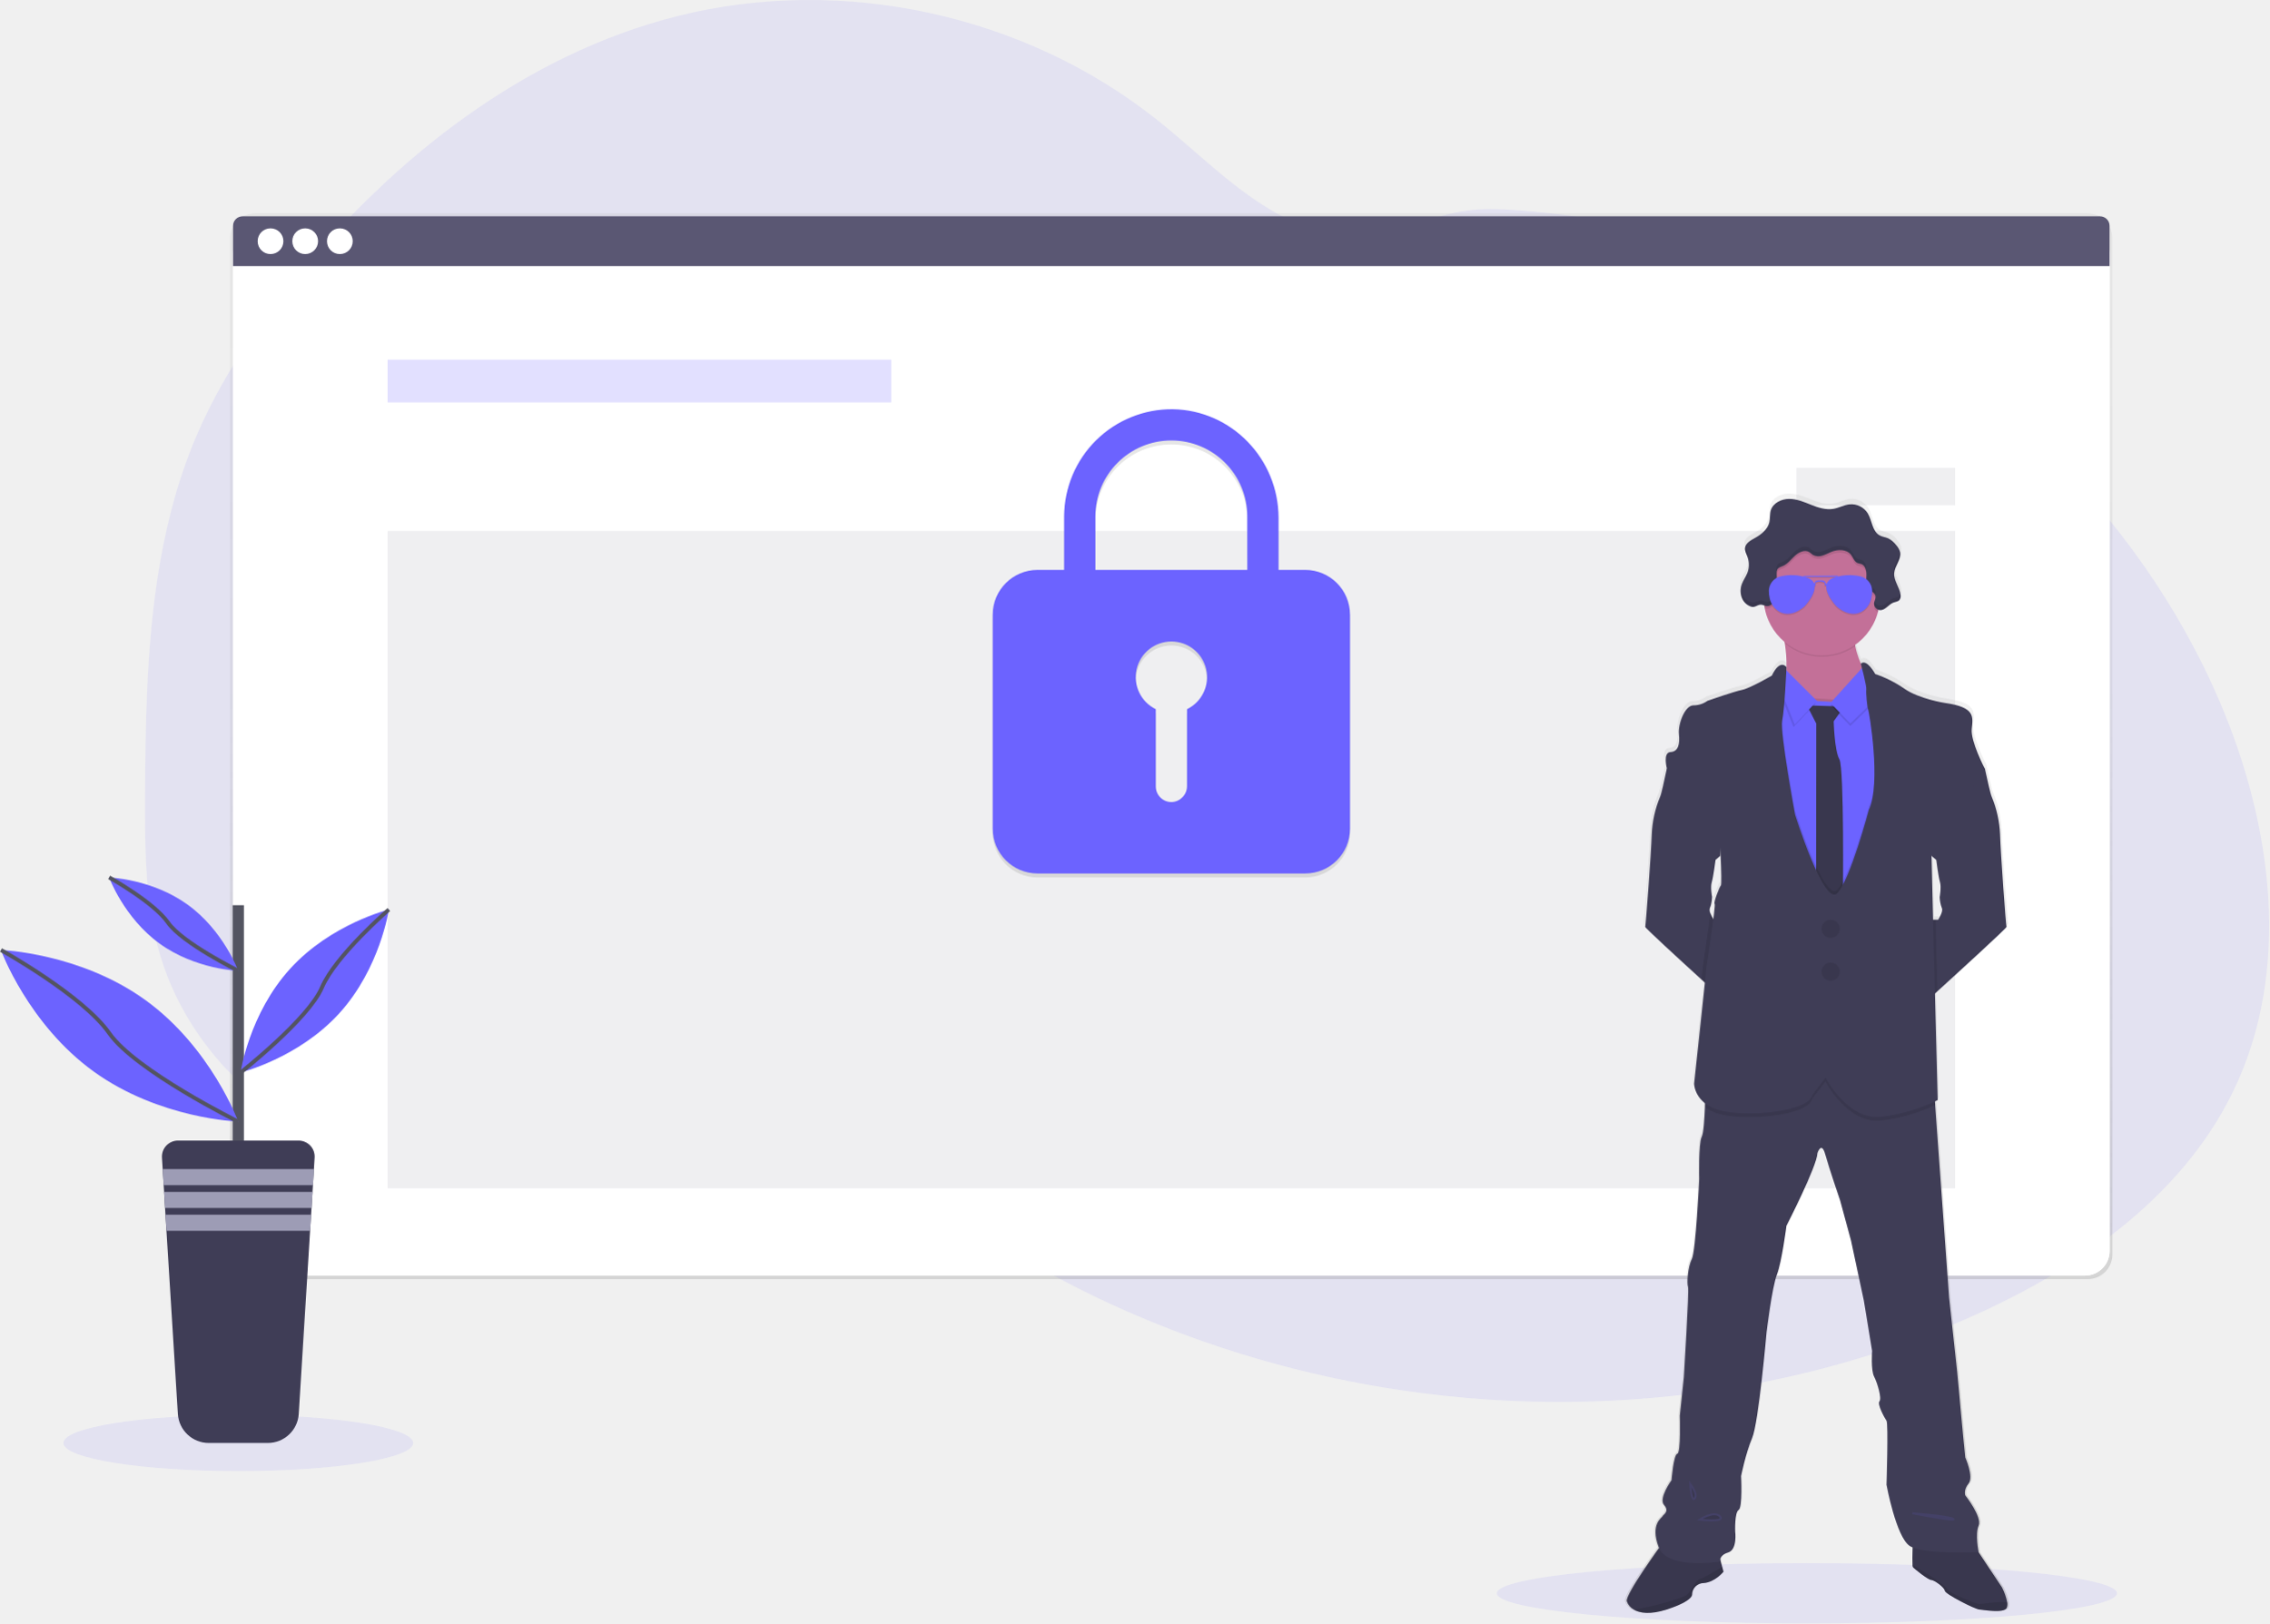
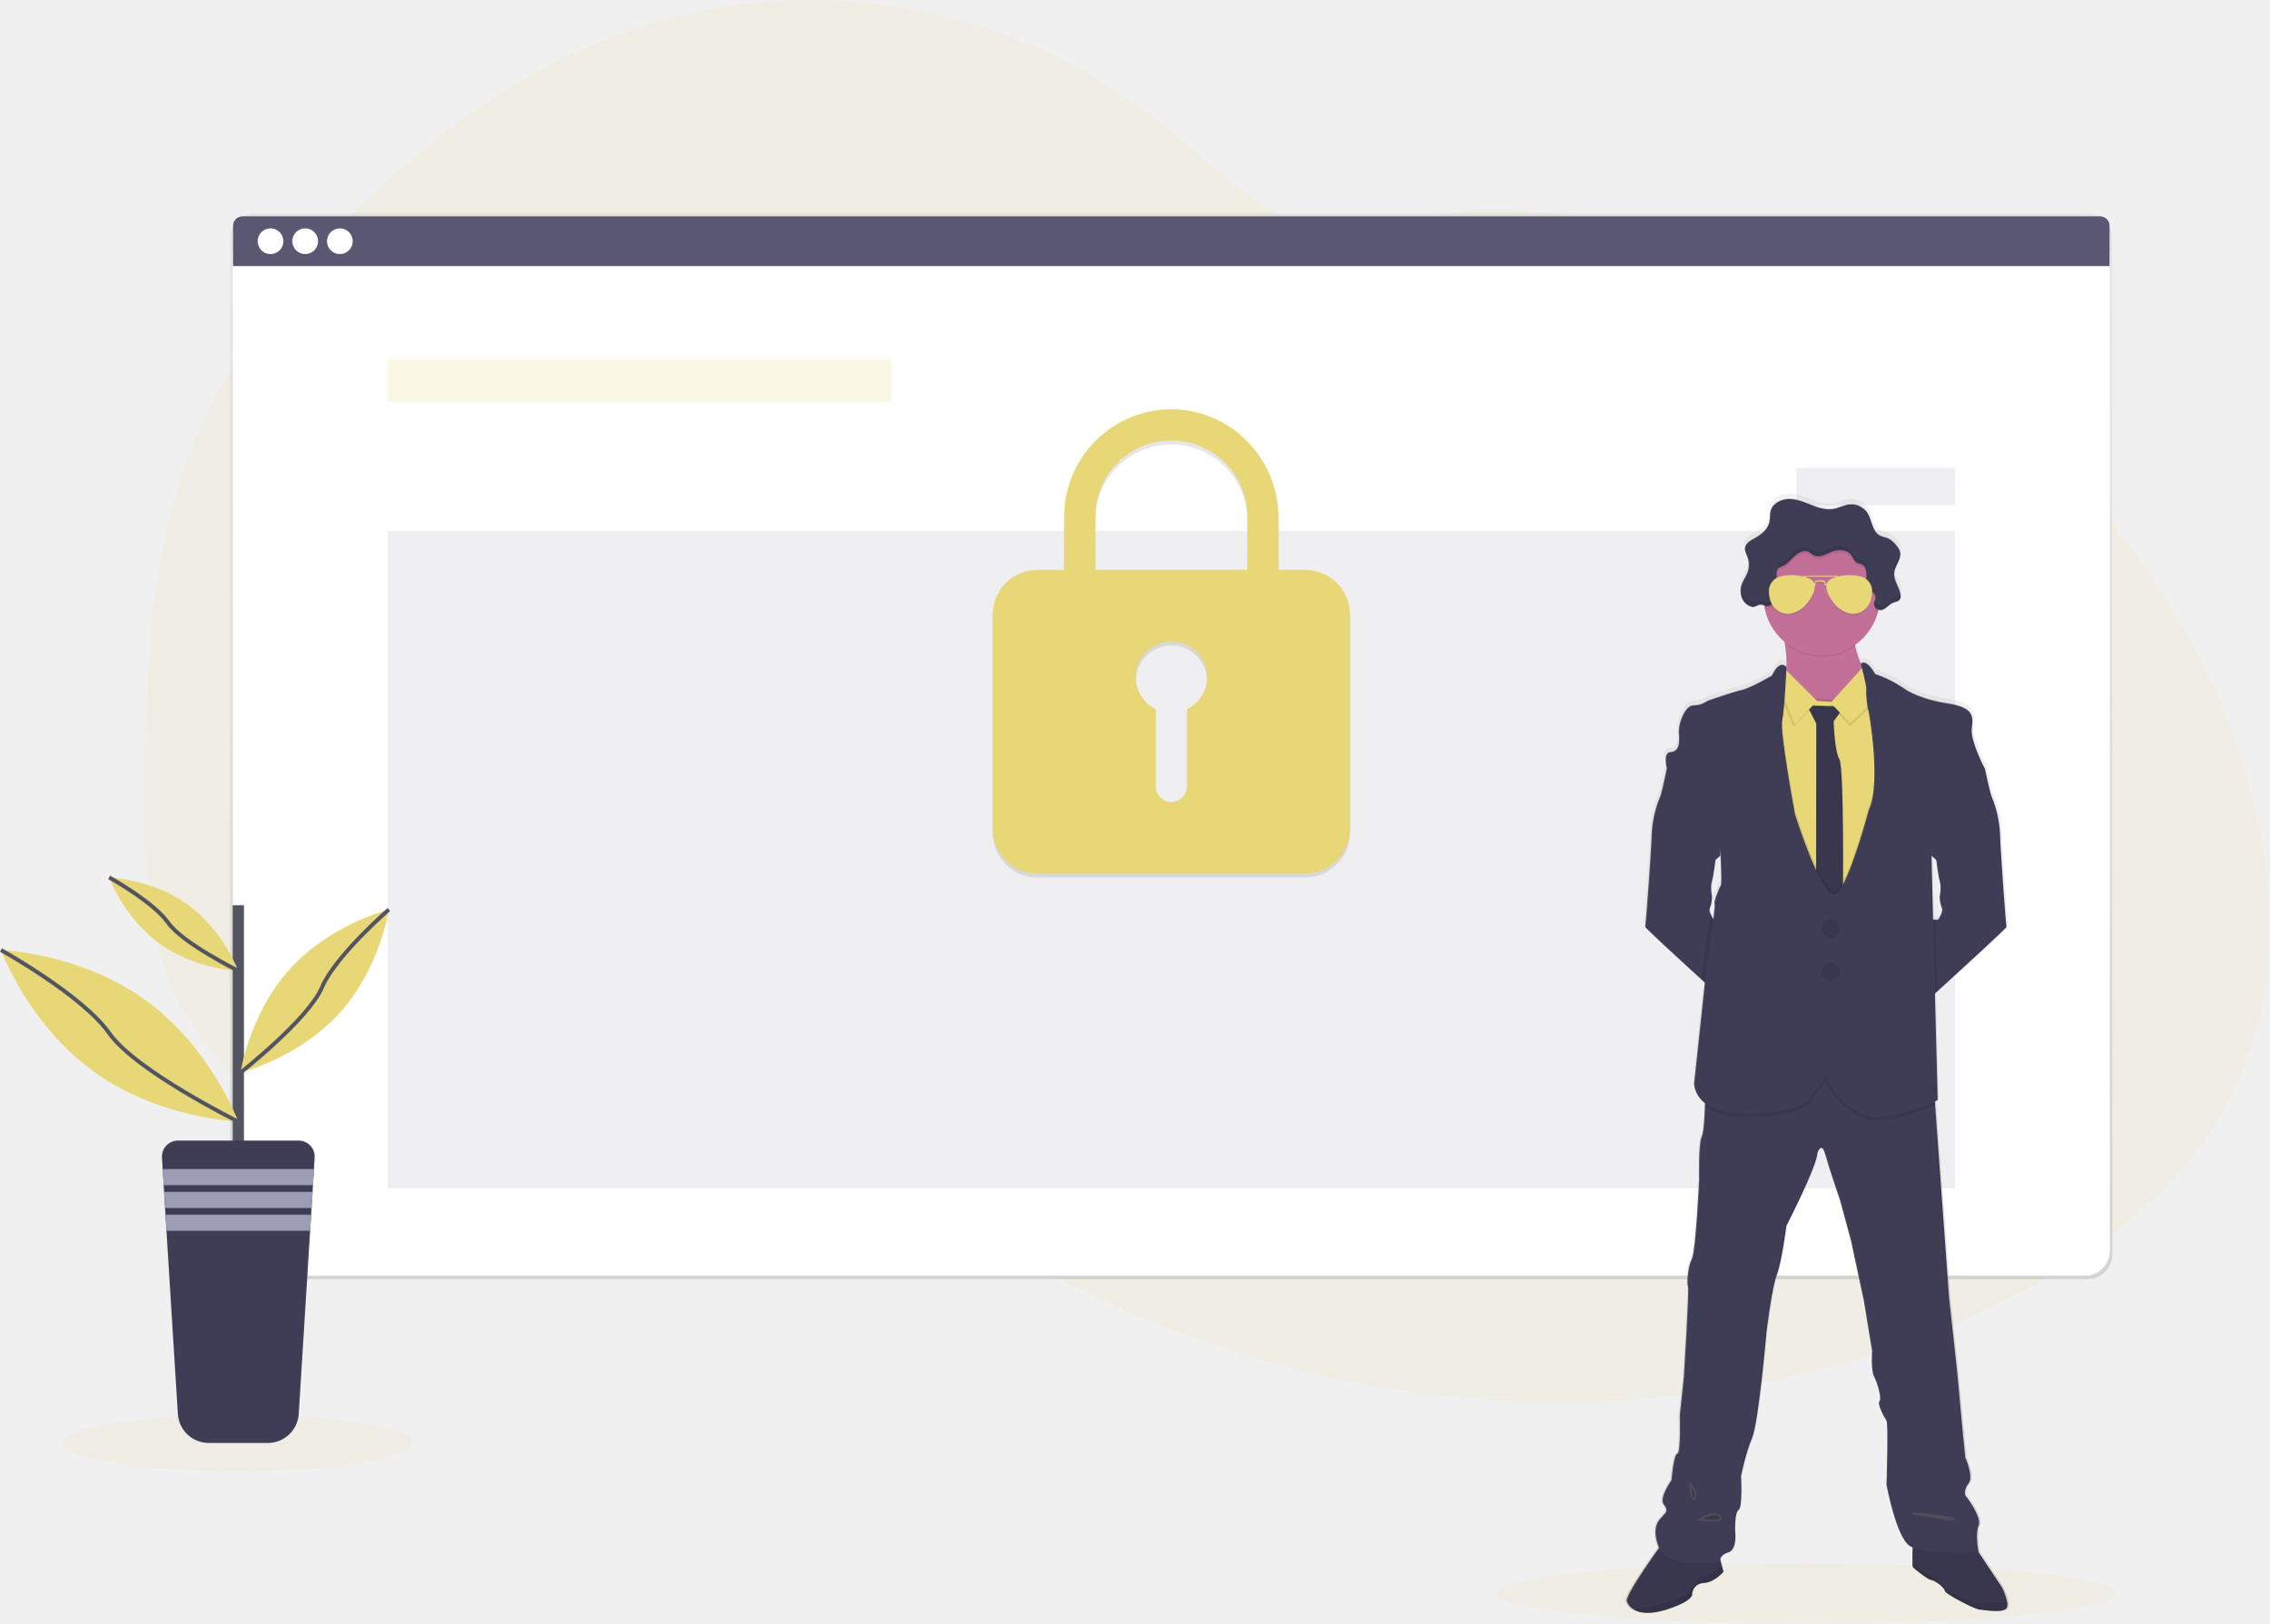
<svg xmlns="http://www.w3.org/2000/svg" xmlns:xlink="http://www.w3.org/1999/xlink" id="06c42c9d-6d9c-45ee-a61b-17902c1dca73" data-name="Layer 1" width="1145.57" height="819.91" viewBox="0 0 1145.57 819.91">
  <defs>
    <linearGradient id="2f697947-2a6f-450c-95af-56e5336b1d5f" x1="591.3" y1="646.08" x2="591.3" y2="107.75" gradientUnits="userSpaceOnUse">
      <stop offset="0" stop-color="gray" stop-opacity="0.25" />
      <stop offset="0.54" stop-color="gray" stop-opacity="0.12" />
      <stop offset="1" stop-color="gray" stop-opacity="0.1" />
    </linearGradient>
    <linearGradient id="2563b911-9cd4-457d-b636-acc38b40f33a" x1="944.34" y1="854.67" x2="944.34" y2="289.29" xlink:href="#2f697947-2a6f-450c-95af-56e5336b1d5f" />
  </defs>
-   <path d="M1154.4,591.26c-26.57,54.81-80.52,91.46-136.43,115.63-75.27,32.55-158.16,45.46-239.91,40q-21.49-1.43-42.85-4.57a540.44,540.44,0,0,1-143.27-41.72q-19.74-8.89-38.68-19.41a494.85,494.85,0,0,1-60.46-39.54q-7.23-5.52-14.26-11.32c-3.25-2.68-6.47-5.42-9.74-8.08-6.9-5.61-14-10.94-21.92-14.93a78.31,78.31,0,0,0-7.34-3.24c-25.08-9.54-54-5.94-80.11,1.5-19.86,5.66-39.22,13.41-59.06,18.94a196,196,0,0,1-26.91,5.72A143.21,143.21,0,0,1,213,624.93l-1.67-.52q-4.2-1.32-8.33-2.89l-1.67-.64q-4-1.54-7.83-3.31l-1.67-.76q-4-1.86-7.83-3.93c-.92-.48-1.83-1-2.73-1.49a163.67,163.67,0,0,1-39.16-30.49c-.33-.33-.64-.67-1-1-1.59-1.72-3.15-3.47-4.66-5.26-.56-.66-1.12-1.32-1.67-2q-2.69-3.28-5.19-6.71c-.25-.33-.49-.67-.73-1A144.59,144.59,0,0,1,112,534.44c-.14-.33-.27-.67-.39-1q-2-5.15-3.65-10.47c-.45-1.48-.88-3-1.26-4.48-.13-.44-.25-.89-.36-1.33-5.52-21.73-6.15-44.32-6.15-66.78q0-3.93,0-7.85c.16-36.33.72-73.28,6.08-109.11,0-.25.07-.5.11-.74a340.76,340.76,0,0,1,7.31-35.82A264.25,264.25,0,0,1,126,260.56c12.33-29,30.26-55.39,50.17-79.85C226.32,119.16,292.09,67.49,369.07,48.15c82.95-20.83,175.14-.87,242.05,52.4,20.4,16.24,38.73,35.47,61.64,47.92,20,10.84,43.41,15.33,64.83,6.8,17.7-7.05,29.22-10.55,49.1-9.48A411.56,411.56,0,0,1,907.05,171c1.56.57,3.12,1.16,4.67,1.75C1012.43,211.28,1099,287.83,1144,386.2q1.79,3.9,3.47,7.86C1174.3,456.73,1184,530.18,1154.4,591.26Z" transform="translate(-26.97 -40.04)" fill="#6c63ff" opacity="0.1" />
-   <ellipse cx="120.3" cy="728.81" rx="88.28" ry="14.18" fill="#6c63ff" opacity="0.1" />
-   <ellipse cx="912.26" cy="804.71" rx="156.53" ry="15.2" fill="#6c63ff" opacity="0.1" />
+   <path d="M1154.4,591.26c-26.57,54.81-80.52,91.46-136.43,115.63-75.27,32.55-158.16,45.46-239.91,40q-21.49-1.43-42.85-4.57a540.44,540.44,0,0,1-143.27-41.72q-19.74-8.89-38.68-19.41a494.85,494.85,0,0,1-60.46-39.54q-7.23-5.52-14.26-11.32c-3.25-2.68-6.47-5.42-9.74-8.08-6.9-5.61-14-10.94-21.92-14.93a78.31,78.31,0,0,0-7.34-3.24c-25.08-9.54-54-5.94-80.11,1.5-19.86,5.66-39.22,13.41-59.06,18.94a196,196,0,0,1-26.91,5.72A143.21,143.21,0,0,1,213,624.93l-1.67-.52q-4.2-1.32-8.33-2.89l-1.67-.64q-4-1.54-7.83-3.31l-1.67-.76q-4-1.86-7.83-3.93c-.92-.48-1.83-1-2.73-1.49a163.67,163.67,0,0,1-39.16-30.49c-.33-.33-.64-.67-1-1-1.59-1.72-3.15-3.47-4.66-5.26-.56-.66-1.12-1.32-1.67-2q-2.69-3.28-5.19-6.71c-.25-.33-.49-.67-.73-1A144.59,144.59,0,0,1,112,534.44c-.14-.33-.27-.67-.39-1q-2-5.15-3.65-10.47c-.45-1.48-.88-3-1.26-4.48-.13-.44-.25-.89-.36-1.33-5.52-21.73-6.15-44.32-6.15-66.78q0-3.93,0-7.85c.16-36.33.72-73.28,6.08-109.11,0-.25.07-.5.11-.74a340.76,340.76,0,0,1,7.31-35.82A264.25,264.25,0,0,1,126,260.56c12.33-29,30.26-55.39,50.17-79.85C226.32,119.16,292.09,67.49,369.07,48.15c82.95-20.83,175.14-.87,242.05,52.4,20.4,16.24,38.73,35.47,61.64,47.92,20,10.84,43.41,15.33,64.83,6.8,17.7-7.05,29.22-10.55,49.1-9.48A411.56,411.56,0,0,1,907.05,171c1.56.57,3.12,1.16,4.67,1.75C1012.43,211.28,1099,287.83,1144,386.2q1.79,3.9,3.47,7.86C1174.3,456.73,1184,530.18,1154.4,591.26Z" transform="translate(-26.97 -40.04)" fill="#E7D777" opacity="0.1" />
+   <ellipse cx="120.3" cy="728.81" rx="88.28" ry="14.18" fill="#E7D777" opacity="0.1" />
+   <ellipse cx="912.26" cy="804.71" rx="156.53" ry="15.2" fill="#E7D777" opacity="0.1" />
  <rect x="116.14" y="107.75" width="950.33" height="538.33" rx="12.49" ry="12.49" fill="url(#2f697947-2a6f-450c-95af-56e5336b1d5f)" />
  <rect x="117.65" y="115.32" width="947.42" height="528.97" rx="12.49" ry="12.49" fill="#fff" />
  <rect x="117.65" y="115.32" width="947.42" height="528.97" rx="12.49" ry="12.49" fill="#fff" />
  <rect x="117.65" y="115.32" width="947.42" height="528.97" rx="12.49" ry="12.49" fill="#fff" opacity="0.04" />
  <path d="M1087.23,149.29H149.43a4.81,4.81,0,0,0-4.81,4.81v20.33H1092V154.1A4.81,4.81,0,0,0,1087.23,149.29Z" transform="translate(-26.97 -40.04)" fill="#5a5773" />
  <g id="6c975d28-8d47-4ade-9154-b3b78f637b65" data-name="buttons">
    <circle cx="136.57" cy="121.82" r="6.5" fill="#fff" />
    <circle cx="154.07" cy="121.82" r="6.5" fill="#fff" />
    <circle cx="171.57" cy="121.82" r="6.5" fill="#fff" />
  </g>
-   <rect x="195.68" y="181.67" width="254.25" height="21.58" fill="#6c63ff" opacity="0.2" />
+   <rect x="195.68" y="181.67" width="254.25" height="21.58" fill="#E7D777" opacity="0.2" />
  <rect x="195.68" y="268.2" width="791.36" height="331.96" fill="#5a5773" opacity="0.1" />
  <path d="M686,329.89H672.45V303.57c0-29.7-23.68-54.39-53.38-54.84a54.28,54.28,0,0,0-54.85,54.11v27.05H550.7a22.62,22.62,0,0,0-22.55,22.55V460.66a22.62,22.62,0,0,0,22.55,22.55H686a22.61,22.61,0,0,0,22.54-22.55V352.44A22.61,22.61,0,0,0,686,329.89Zm-59.75,70.35V439a8.09,8.09,0,0,1-7.5,8.12,7.91,7.91,0,0,1-8.28-7.9v-39a18,18,0,1,1,15.78,0Zm30.44-70.35H580V302.84a38.33,38.33,0,0,1,76.66,0Z" transform="translate(-26.97 -40.04)" opacity="0.1" />
-   <path d="M686,327.89H672.45V301.57c0-29.7-23.68-54.39-53.38-54.84a54.28,54.28,0,0,0-54.85,54.11v27.05H550.7a22.62,22.62,0,0,0-22.55,22.55V458.66a22.62,22.62,0,0,0,22.55,22.55H686a22.61,22.61,0,0,0,22.54-22.55V350.44A22.61,22.61,0,0,0,686,327.89Zm-59.75,70.35V437a8.09,8.09,0,0,1-7.5,8.12,7.91,7.91,0,0,1-8.28-7.9v-39a18,18,0,1,1,15.78,0Zm30.44-70.35H580V300.84a38.33,38.33,0,0,1,76.66,0Z" transform="translate(-26.97 -40.04)" fill="#6c63ff" />
+   <path d="M686,327.89H672.45V301.57c0-29.7-23.68-54.39-53.38-54.84a54.28,54.28,0,0,0-54.85,54.11v27.05H550.7a22.62,22.62,0,0,0-22.55,22.55V458.66a22.62,22.62,0,0,0,22.55,22.55H686a22.61,22.61,0,0,0,22.54-22.55V350.44A22.61,22.61,0,0,0,686,327.89Zm-59.75,70.35V437a8.09,8.09,0,0,1-7.5,8.12,7.91,7.91,0,0,1-8.28-7.9v-39a18,18,0,1,1,15.78,0Zm30.44-70.35H580V300.84a38.33,38.33,0,0,1,76.66,0Z" transform="translate(-26.97 -40.04)" fill="#E7D777" />
  <rect x="906.94" y="236.25" width="80.1" height="18.91" fill="#5a5773" opacity="0.1" />
  <path d="M1041.27,849.33a28.47,28.47,0,0,0-2.68-7.61l-12-17.92h.07s-1.89-9,0-13.42-6.74-15.29-6.74-15.29-1.05-2.73,1.69-6.09-1.69-13.2-1.69-13.2-2.1-20.55-2.31-23.69-1.9-20.54-1.9-20.54l-4-36.89-7.12-97.77-.13-1.83c.88-.43,1.35-.7,1.35-.7l-1.42-54.06,1.23-1.11c10.74-9.72,35.51-32.22,35.26-32.71s-3-37.57-3.32-46.85a55.83,55.83,0,0,0-4.26-19.18c-.62-1.23-2.41-9.34-3.15-12.77-.2-.94-.33-1.53-.33-1.53s-7.26-13.84-6.63-20.13,1.89-11-13.59-13.2c0,0-13-1.94-20.74-7.23A59,59,0,0,0,974,378.17s-4.34-8-7.36-5.29a42,42,0,0,1-2.85-8.91l-.09-.56a29.47,29.47,0,0,0,11.64-16.66c.1-.38.18-.77.27-1.15a3.25,3.25,0,0,0,.93.17c2.63,0,4.25-2.93,6.71-3.86,1-.39,2.23-.45,3-1.24a2.93,2.93,0,0,0,.66-2.21,4.51,4.51,0,0,0,0-.82,2.93,2.93,0,0,0,0-.29l0,.1c-.67-3.64-3.49-6.87-3.18-10.57.3-3.48,3.36-6.54,3.11-9.93a5.4,5.4,0,0,0-.07-.8l0,.12a8.56,8.56,0,0,0-2-3.54,11.36,11.36,0,0,0-4.12-3.46c-1.39-.61-3-.75-4.3-1.48-3.82-2.08-3.81-7.5-6.08-11.2A9.91,9.91,0,0,0,961,292c-2.84.28-5.41,1.79-8.22,2.28-3.84.68-7.75-.57-11.39-2s-7.33-3-11.24-3-8.14,2-9.32,5.69c-.63,2-.32,4.15-.8,6.18-.86,3.58-4,6.14-7.25,7.92-2,1.11-4.38,2.38-5,4.48,0-.06,0-.11,0-.16a3.84,3.84,0,0,0-.1.51,3.75,3.75,0,0,0,0,.67c0,1.44.76,2.81,1.27,4.18a11.53,11.53,0,0,1-.06,8.06c-.74,1.9-2,3.57-2.72,5.46a10.75,10.75,0,0,0-.66,2.74l0-.16a11,11,0,0,0,0,1.28,9,9,0,0,0,1,4.2A7.54,7.54,0,0,0,911,344.1c2,.46,3.25-1.5,5.36-1a8.42,8.42,0,0,1,1.11.35c.07.45.14.9.22,1.34a29.39,29.39,0,0,0,10.14,17.17c0,.24.08.48.11.73h0a67.15,67.15,0,0,1,.83,12.06s-3.15-4.61-7.47,4.29c0,0-11.27,6.5-15.16,7.24s-17.7,5.55-17.7,5.55a12.18,12.18,0,0,1-7.16,2.31c-4.31,0-7.89,9.43-7.37,14.56s-.31,8.91-4.32,9.12-1.82,8.34-1.79,8.48l-.37,1.75c-.78,3.58-2.48,11.26-3.08,12.46a56,56,0,0,0-4.27,19.18c-.31,9.28-3,46.22-3.31,46.85-.21.41,16.76,15.92,28.69,26.76l1.73,1.56-5.49,51.28a13.69,13.69,0,0,0,5.64,10c0,.6,0,1.21-.06,1.84-.24,6-.72,13.26-1.68,15.16-1.68,3.36-1.26,21.38-1.26,21.38s-1.69,36.68-3.79,40.67-2.53,12.36-1.9,14-2.11,45.69-2.11,45.69l-2.1,19.71s.63,18.86-1.27,19.28-2.95,13.42-2.95,13.42-6.73,9.22-3.79,12.57-.43,4.83-.74,5.66-6.42,4-2,15.72a3.45,3.45,0,0,0,.14.34c-4.14,5.75-17.26,24.3-16.46,27.12a7.43,7.43,0,0,0,3.5,4.2c3.09,1.85,8.39,2.71,16.82,0,14-4.51,13-7.76,13-7.76a5.94,5.94,0,0,1,5.9-5.66c5.79-.42,10.11-5.76,10.11-5.76l-.68-2.53-.93-3.5c.11-1,.82-2.75,4-3.72,4.85-1.47,3.58-10.69,3.58-10.69s-.42-9.64,1.68-10.9,1.27-17.19,1.27-17.19,2.32-11.53,5.68-19.29,7.38-53.86,7.38-53.86,2.73-22.64,5.26-29.14,4.85-24.73,4.85-24.73,15.59-30.19,15.79-36.9c0,0,2-6.29,4,.63s7.62,23.48,7.62,23.48l5.47,20.33,6.53,30.39,4.22,25.58s-.64,9.64,1,13,4,11.1,2.74,12.57,2.52,8.39,3.58,9.85,0,32.49,0,32.49,4.84,26.41,11.79,31a8.5,8.5,0,0,0,1.54.8c-.1,2.86-.2,6.69-.07,8.69a3.33,3.33,0,0,0,.22,1.31c.63.84,7.79,6.5,9.27,6.5s6.73,3.67,6.95,5.45,15.39,9.32,17.54,9.54,12.57,2.09,14-.84A4.85,4.85,0,0,0,1041.27,849.33ZM1004,471.61l1.08.93s1.11,8.65,1.9,11.24-.16,7.63-.16,7.63a17.55,17.55,0,0,0,1.11,5.5c.94,1.89-1.9,6-1.9,6h-2.53l-.79-32.38Zm-75.23-96.68v-.19C928.75,374.8,928.74,374.87,928.74,374.93ZM889.92,499.58a3.65,3.65,0,0,1-.16-2.67,8,8,0,0,0,.53-1.48,22.92,22.92,0,0,0,.58-4,.28.28,0,0,0,0-.05c-.09-.48-.9-5.12-.15-7.58s1.89-11.24,1.89-11.24l.72-.61L895,470.5s0-.54.12-1.43c.35,7.6.63,16,.18,16.42-.84.83-3.9,9-3.16,9.32.24.11-.09,3.38-.65,7.78A15.94,15.94,0,0,1,889.92,499.58Z" transform="translate(-26.97 -40.04)" fill="url(#2563b911-9cd4-457d-b636-acc38b40f33a)" />
  <path d="M970.52,382.92v12.44L945,408.19s-25.34-15.33-19.09-21.43c4-3.86,3.23-14.46,2.15-21.75h0c-.63-4.24-1.36-7.35-1.36-7.35s45.52-13,38.64-3.13c-2.3,3.3-2.48,7.57-1.71,11.8C965.19,374.72,970.52,382.92,970.52,382.92Z" transform="translate(-26.97 -40.04)" fill="#c37098" />
  <path d="M900.61,504.57l-3.29,40.52s-4.93-4.47-11.31-10.29c-11.83-10.79-28.63-26.22-28.43-26.63.31-.63,3-37.39,3.29-46.63a55.8,55.8,0,0,1,4.22-19.08c.6-1.2,2.29-8.84,3-12.41.24-1.11.39-1.83.39-1.83L874,426s23,25.66,23,26.13-1.57,20.18-1.57,20.18l-1.63,1.42-.71.61s-1.1,8.61-1.88,11.19.06,7.06.15,7.54v0a23.25,23.25,0,0,1-.57,4,8.38,8.38,0,0,1-.53,1.47,3.67,3.67,0,0,0,.16,2.66,16.08,16.08,0,0,0,1.72,3.29Z" transform="translate(-26.97 -40.04)" fill="#3f3d56" />
  <path d="M1040,508.17c.24.49-24.29,22.88-34.92,32.55l-4.82,4.37L997,504.57h8.45s2.82-4.07,1.88-5.95a17.39,17.39,0,0,1-1.09-5.47s.93-5,.15-7.59-1.88-11.19-1.88-11.19l-1.07-.92-1.27-1.11s-1.57-19.71-1.57-20.18,23-26.13,23-26.13l5.48,2.19s.12.59.32,1.53c.74,3.41,2.51,11.48,3.12,12.71a55.8,55.8,0,0,1,4.22,19.08C1037,470.78,1039.68,507.54,1040,508.17Z" transform="translate(-26.97 -40.04)" fill="#3f3d56" />
  <path d="M1040.1,852.11c-1.47,2.92-11.79,1-13.92.84s-17.17-7.73-17.38-9.5-5.42-5.42-6.88-5.42-8.55-5.64-9.18-6.47a3.19,3.19,0,0,1-.21-1.3c-.22-3.43.21-12.26.21-12.26l30.25,1.67,14.7,22.11a28.52,28.52,0,0,1,2.66,7.57A5,5,0,0,1,1040.1,852.11Z" transform="translate(-26.97 -40.04)" fill="#3f3d56" />
  <path d="M1040.1,852.11c-1.47,2.92-11.79,1-13.92.84s-17.17-7.73-17.38-9.5-5.42-5.42-6.88-5.42-8.55-5.64-9.18-6.47a3.19,3.19,0,0,1-.21-1.3c-.22-3.43.21-12.26.21-12.26l30.25,1.67,14.7,22.11a28.52,28.52,0,0,1,2.66,7.57A5,5,0,0,1,1040.1,852.11Z" transform="translate(-26.97 -40.04)" opacity="0.1" />
  <path d="M1040.1,852.11c-1.47,2.92-11.79,1-13.92.84s-17.17-7.73-17.38-9.5-5.42-5.42-6.88-5.42-8.55-5.64-9.18-6.47a3.19,3.19,0,0,1-.21-1.3l9.8,6.2s6.26,4,7.93,6.37,14.83,7.3,15.92,7.4c.81.08,9.45-1.58,14.17-.88A5,5,0,0,1,1040.1,852.11Z" transform="translate(-26.97 -40.04)" opacity="0.1" />
  <path d="M897.1,833.86s-4.28,5.32-10,5.73a5.89,5.89,0,0,0-5.84,5.63s1,3.24-12.83,7.73c-8.35,2.69-13.6,1.84-16.66,0a7.44,7.44,0,0,1-3.47-4.18c-.94-3.33,17.52-28.68,17.52-28.68l16.8-1,12,5.42,1.84,6.87Z" transform="translate(-26.97 -40.04)" fill="#3f3d56" />
  <path d="M897.1,833.86s-4.28,5.32-10,5.73a5.89,5.89,0,0,0-5.84,5.63s1,3.24-12.83,7.73c-8.35,2.69-13.6,1.84-16.66,0a7.44,7.44,0,0,1-3.47-4.18c-.94-3.33,17.52-28.68,17.52-28.68l16.8-1,12,5.42,1.84,6.87Z" transform="translate(-26.97 -40.04)" opacity="0.1" />
  <path d="M897.1,833.86s-4.28,5.32-10,5.73a5.89,5.89,0,0,0-5.84,5.63s1,3.24-12.83,7.73c-8.35,2.69-13.6,1.84-16.66,0,7.87-.82,25.26-5.79,27-7.51,2.09-2.09,4.7-7.83,6.47-7.93,1.23-.08,7.48-3.84,11.23-6.17Z" transform="translate(-26.97 -40.04)" fill="none" />
  <path d="M897.1,833.86s-4.28,5.32-10,5.73a5.89,5.89,0,0,0-5.84,5.63s1,3.24-12.83,7.73c-8.35,2.69-13.6,1.84-16.66,0,7.87-.82,25.26-5.79,27-7.51,2.09-2.09,4.7-7.83,6.47-7.93,1.23-.08,7.48-3.84,11.23-6.17Z" transform="translate(-26.97 -40.04)" opacity="0.1" />
  <path d="M1025.91,810.6c-1.88,4.38,0,13.35,0,13.35s-28,1.46-34.84-3.13-11.68-30.88-11.68-30.88,1-30.87,0-32.33-4.8-8.34-3.55-9.8-1-9.18-2.71-12.52-1-12.93-1-12.93l-4.18-25.46-6.46-30.24L956,646.42s-5.63-16.48-7.54-23.36-3.93-.63-3.93-.63c-.2,6.68-15.64,36.72-15.64,36.72s-2.3,18.15-4.8,24.61-5.22,29-5.22,29-4,45.89-7.3,53.61S906,785.56,906,785.56s.84,15.86-1.25,17.11S903,813.52,903,813.52s1.25,9.17-3.55,10.64-4,4.59-4,4.59-26.7,4.38-31.08-7.31,1.67-14.8,2-15.64,3.66-2.29.74-5.64,3.75-12.51,3.75-12.51,1.05-12.93,2.92-13.35,1.26-19.19,1.26-19.19l2.08-19.61s2.72-43.81,2.09-45.48-.21-10,1.88-14,3.75-40.48,3.75-40.48-.42-17.93,1.25-21.27c1-1.89,1.42-9.16,1.66-15.09.18-4.53.22-8.28.22-8.28l23.36-8.76,30-9.59,25.24,12.1,36.93,7.09.46,6.37,7.05,97.31,4,36.71s1.67,17.31,1.88,20.44,2.29,23.58,2.29,23.58,4.38,9.8,1.67,13.14-1.67,6-1.67,6S1027.79,806.22,1025.91,810.6Z" transform="translate(-26.97 -40.04)" fill="#3f3d56" />
  <path d="M965.36,354.53c-2.3,3.3-2.48,7.57-1.71,11.8A29.34,29.34,0,0,1,928.08,365h0c-.63-4.24-1.36-7.35-1.36-7.35S972.24,344.67,965.36,354.53Z" transform="translate(-26.97 -40.04)" opacity="0.1" />
  <path d="M976,341.77a29.3,29.3,0,1,1-29.3-29.3A29.16,29.16,0,0,1,976,341.77Z" transform="translate(-26.97 -40.04)" fill="#c37098" />
  <polygon points="955.13 350.42 945.53 521.37 893.38 510.42 883.05 441.89 893.28 349.89 900.98 350.88 914.56 352.61 928.01 353.44 942.59 351.82 955.13 350.42" opacity="0.1" />
-   <polygon points="955.13 351.67 945.53 522.62 893.38 511.67 883.05 443.14 893.28 351.15 900.98 352.13 914.56 353.86 928.01 354.69 942.59 353.07 955.13 351.67" fill="#6c63ff" />
+   <polygon points="955.13 351.67 945.53 522.62 893.38 511.67 883.05 443.14 893.28 351.15 900.98 352.13 914.56 353.86 928.01 354.69 942.59 353.07 955.13 351.67" fill="#E7D777" />
  <path d="M939.23,396.3l18.78.63-5.28,7.39s.37,14.93,2.88,19.21,1.77,70.4,1.77,70.4l-5,9.49-8.55-10.64.11-87.3Z" transform="translate(-26.97 -40.04)" fill="#3f3d56" />
  <path d="M939.23,396.3l18.78.63-5.28,7.39s.37,14.93,2.88,19.21,1.77,70.4,1.77,70.4l-5,9.49-8.55-10.64.11-87.3Z" transform="translate(-26.97 -40.04)" opacity="0.1" />
  <polygon points="941.67 336.86 924.15 356.26 934.16 366.69 950.75 350.52 941.67 336.86" opacity="0.1" />
-   <polygon points="941.67 335.61 924.15 355.01 934.16 365.44 950.75 349.27 941.67 335.61" fill="#6c63ff" />
+   <polygon points="941.67 335.61 924.15 355.01 934.16 365.44 950.75 349.27 941.67 335.61" fill="#E7D777" />
  <polygon points="916.75 355.32 899.01 337.59 897.34 346.87 905.48 367.21 916.75 355.32" opacity="0.1" />
-   <polygon points="917.37 354.07 899.64 336.34 897.97 345.62 906.11 365.96 917.37 354.07" fill="#6c63ff" />
+   <polygon points="917.37 354.07 899.64 336.34 897.97 345.62 906.11 365.96 917.37 354.07" fill="#E7D777" />
  <path d="M1004.05,598.14a86.57,86.57,0,0,1-27,7.81c-17.21,2.19-28.47-19.71-28.47-19.71l-6.57,8.55c-2.09,9.08-33.9,11.37-46.83,7.93a20.69,20.69,0,0,1-7.42-3.51c.18-4.53.22-8.28.22-8.28l23.36-8.76,30-9.59,25.24,12.1,36.93,7.09Z" transform="translate(-26.97 -40.04)" opacity="0.1" />
  <path d="M982.1,391.72l-9.59,170.94-52.16-10.95L910,483.19l10.22-92,7.7,1a93.48,93.48,0,0,1-1.13,10c-1.25,5.85,6.47,47.36,6.47,47.36s14.67,46.55,21.27,39.84,16-42.14,16-42.14c6.37-13.14.11-50-.36-50.74a14.88,14.88,0,0,1-.6-3.35Z" transform="translate(-26.97 -40.04)" opacity="0.1" />
  <path d="M1004.63,524l.44,16.75-4.82,4.37L997,504.57h7.2Z" transform="translate(-26.97 -40.04)" opacity="0.1" />
  <path d="M891.37,493.1v0a23.25,23.25,0,0,1-.57,4c0-.37,0-.58-.08-.61C890.42,496.41,890.78,494.88,891.37,493.1Z" transform="translate(-26.97 -40.04)" opacity="0.1" />
  <path d="M900.61,504.57l-3.29,40.52s-4.93-4.47-11.31-10.29l.76-7.18s2.69-17.64,3.67-26.34a16.08,16.08,0,0,0,1.72,3.29Z" transform="translate(-26.97 -40.04)" opacity="0.1" />
  <path d="M928.9,377s-3.12-4.59-7.4,4.27c0,0-11.16,6.47-15,7.2S889,394,889,394a12.08,12.08,0,0,1-7.09,2.29c-4.28,0-7.83,9.39-7.31,14.5s-.31,8.87-4.27,9.08-1.78,8.44-1.78,8.44l26.39,30.25s1.67,27.85.84,28.69-3.86,9-3.13,9.28-4,31.08-4,31.08l-6.36,59.77s0,10,12.94,13.45S940,602,942.05,592.92l6.57-8.56s11.26,21.91,28.47,19.72,28.17-8.45,28.17-8.45L1003.38,524l-1.25-51.63L1029,428.22s-7.2-13.77-6.57-20,1.87-10.95-13.46-13.14c0,0-12.93-1.93-20.55-7.2a58.74,58.74,0,0,0-14.7-7.4s-4.3-8-7.29-5.26c0,0,3,11.31,2.75,13s.47,9.33.94,10.12,6.73,37.6.36,50.74c0,0-9.35,35.43-16,42.14s-21.27-39.84-21.27-39.84-7.72-41.52-6.47-47.36S928.9,377,928.9,377Z" transform="translate(-26.97 -40.04)" fill="#3f3d56" />
  <circle cx="924.25" cy="469.12" r="4.59" fill="#3f3d56" />
  <circle cx="924.25" cy="490.76" r="4.59" fill="#3f3d56" />
  <circle cx="924.25" cy="469.12" r="4.59" opacity="0.1" />
  <circle cx="924.25" cy="490.76" r="4.59" opacity="0.1" />
-   <path d="M992.47,804.34s18.84,1.46,20.71,2.92S992.47,804.34,992.47,804.34Z" transform="translate(-26.97 -40.04)" stroke="#6c63ff" stroke-miterlimit="10" opacity="0.1" />
-   <path d="M880.3,789.53s4,5,2.3,7.3S880.3,789.53,880.3,789.53Z" transform="translate(-26.97 -40.04)" stroke="#6c63ff" stroke-miterlimit="10" opacity="0.1" />
-   <path d="M885.1,807.56s7.3-4.8,10.22-1.61S885.1,807.56,885.1,807.56Z" transform="translate(-26.97 -40.04)" stroke="#6c63ff" stroke-miterlimit="10" opacity="0.1" />
+   <path d="M992.47,804.34s18.84,1.46,20.71,2.92S992.47,804.34,992.47,804.34Z" transform="translate(-26.97 -40.04)" stroke="#E7D777" stroke-miterlimit="10" opacity="0.1" />
+   <path d="M880.3,789.53s4,5,2.3,7.3S880.3,789.53,880.3,789.53Z" transform="translate(-26.97 -40.04)" stroke="#E7D777" stroke-miterlimit="10" opacity="0.1" />
+   <path d="M885.1,807.56s7.3-4.8,10.22-1.61S885.1,807.56,885.1,807.56Z" transform="translate(-26.97 -40.04)" stroke="#E7D777" stroke-miterlimit="10" opacity="0.1" />
  <path d="M976,341.77a29.16,29.16,0,0,1-.94,7.41,3.33,3.33,0,0,1-1.94-3.26c.13-1.19.92-2.28.75-3.46-.25-1.82-2.45-2.56-3.61-4-1.43-1.74-1.12-4.27-1-6.52s-.45-5-2.56-5.77c-.63-.23-1.32-.25-1.93-.51-1.66-.7-2.17-2.76-3.28-4.18-2.22-2.86-6.63-2.8-10-1.44a47.53,47.53,0,0,1-4.5,1.88,5.88,5.88,0,0,1-4.71-.35c-.66-.42-1.19-1-1.87-1.42-2.26-1.36-5.22,0-7.18,1.75s-3.53,4.1-6,5.17c-1.11.5-2.48.8-3,1.88a3.94,3.94,0,0,0-.32,1.87c0,3.89.46,7.84-.35,11.65-.52,2.45-2.24,5.23-4.73,4.93a4.67,4.67,0,0,1-.91-.23,29.3,29.3,0,1,1,58.1-5.42Z" transform="translate(-26.97 -40.04)" opacity="0.1" />
  <path d="M916.61,345.51c.75.17,1.46.56,2.23.66,2.49.3,4.21-2.48,4.73-4.93.81-3.81.39-7.76.36-11.65a3.81,3.81,0,0,1,.31-1.87c.57-1.08,1.94-1.38,3-1.88,2.42-1.08,4-3.38,6-5.17s4.91-3.11,7.17-1.75c.67.4,1.21,1,1.87,1.42a6,6,0,0,0,4.72.35c1.55-.46,3-1.27,4.49-1.88,3.34-1.36,7.76-1.41,10,1.43,1.11,1.43,1.62,3.48,3.28,4.18.61.26,1.3.29,1.93.52,2.11.79,2.65,3.52,2.56,5.77s-.39,4.78,1,6.52c1.16,1.42,3.36,2.16,3.61,4,.16,1.18-.62,2.28-.75,3.46a3.32,3.32,0,0,0,3.13,3.54c2.6,0,4.21-2.91,6.64-3.84,1-.39,2.21-.45,3-1.24a3.31,3.31,0,0,0,.62-2.71c-.49-3.83-3.56-7.16-3.23-11,.31-3.68,3.72-6.89,3-10.51a8.52,8.52,0,0,0-2-3.57,11.56,11.56,0,0,0-4.08-3.45c-1.39-.6-3-.74-4.27-1.47-3.78-2.07-3.77-7.47-6-11.15a9.79,9.79,0,0,0-9.12-4.54c-2.81.28-5.36,1.77-8.14,2.27-3.81.68-7.67-.57-11.28-2s-7.26-3-11.13-3-8.06,2-9.24,5.66c-.62,2-.31,4.14-.79,6.15-.84,3.57-4,6.11-7.18,7.88-2.19,1.22-4.82,2.62-5.08,5.11-.17,1.58.7,3,1.25,4.53a11.53,11.53,0,0,1-.06,8c-.73,1.89-1.95,3.55-2.69,5.43a9.75,9.75,0,0,0,.26,8,7.46,7.46,0,0,0,4.57,3.75C913.27,347,914.51,345.05,916.61,345.51Z" transform="translate(-26.97 -40.04)" fill="#3f3d56" />
  <g opacity="0.1">
    <path d="M923.57,339.06c-.52,2.45-2.25,5.23-4.74,4.93-.77-.1-1.47-.49-2.23-.66-2.09-.46-3.33,1.5-5.3,1a7.48,7.48,0,0,1-4.58-3.75,8.66,8.66,0,0,1-.93-3.27,9.13,9.13,0,0,0,.93,5.15,7.48,7.48,0,0,0,4.58,3.75c2,.46,3.21-1.5,5.3-1a22.61,22.61,0,0,0,2.23.65c2.49.31,4.22-2.47,4.74-4.92a28.89,28.89,0,0,0,.48-6.57A24.63,24.63,0,0,1,923.57,339.06Z" transform="translate(-26.97 -40.04)" />
    <path d="M909.87,324a11.51,11.51,0,0,0-.66-4.83,25.53,25.53,0,0,1-1.15-3.16,4.59,4.59,0,0,0-.1.51c-.17,1.57.71,3,1.25,4.53A11.47,11.47,0,0,1,909.87,324Z" transform="translate(-26.97 -40.04)" />
    <path d="M986.27,318.73c-.47,2.84-2.77,5.51-3,8.5a7.15,7.15,0,0,0,0,1.54C983.77,325.28,986.86,322.19,986.27,318.73Z" transform="translate(-26.97 -40.04)" />
    <path d="M986.44,339.83a2.35,2.35,0,0,1-.57,1.12c-.74.79-2,.85-3,1.24-2.43.93-4,3.87-6.64,3.84a3.35,3.35,0,0,1-3-2.32,5.18,5.18,0,0,0-.14.66,3.32,3.32,0,0,0,3.13,3.53c2.61,0,4.21-2.91,6.64-3.83,1-.39,2.22-.45,3-1.24a3.31,3.31,0,0,0,.62-2.71C986.47,340,986.45,339.92,986.44,339.83Z" transform="translate(-26.97 -40.04)" />
    <path d="M973.9,339c-.25-1.82-2.45-2.56-3.61-4a5.48,5.48,0,0,1-1.1-3.28c-.08,1.86-.05,3.76,1.1,5.16s2.9,2,3.46,3.44A3.21,3.21,0,0,0,973.9,339Z" transform="translate(-26.97 -40.04)" />
    <path d="M969.25,328.53c.08-2.25-.46-5-2.57-5.77-.62-.23-1.31-.26-1.92-.51-1.66-.7-2.18-2.76-3.28-4.18-2.23-2.85-6.64-2.8-10-1.44-1.5.61-2.93,1.42-4.49,1.88a5.88,5.88,0,0,1-4.71-.35c-.66-.42-1.2-1-1.87-1.42-2.27-1.36-5.23,0-7.18,1.75s-3.53,4.09-6,5.17c-1.12.5-2.48.8-3.06,1.88a3.93,3.93,0,0,0-.31,1.87c0,.39,0,.78,0,1.17a2.84,2.84,0,0,1,.29-1.16c.58-1.08,1.94-1.38,3.06-1.88,2.42-1.08,4-3.38,6-5.17s4.91-3.11,7.18-1.75c.67.4,1.21,1,1.87,1.41a5.84,5.84,0,0,0,4.71.35,46.21,46.21,0,0,0,4.49-1.87c3.35-1.36,7.76-1.42,10,1.43,1.1,1.42,1.62,3.48,3.28,4.18.61.26,1.3.29,1.92.52,1.71.64,2.39,2.56,2.54,4.46Z" transform="translate(-26.97 -40.04)" />
  </g>
  <g opacity="0.1">
    <path d="M920,339a7.67,7.67,0,0,1,5.78-7.17,24,24,0,0,1,13.48.61c9.49,3.14-1.2,14.44-1.2,14.44s-7.11,7-13.74,2.11a10.39,10.39,0,0,1-3.87-6A15.3,15.3,0,0,1,920,339Z" transform="translate(-26.97 -40.04)" />
    <path d="M972.17,339a7.67,7.67,0,0,0-5.79-7.17,24,24,0,0,0-13.47.61c-9.49,3.14,1.2,14.44,1.2,14.44s7.1,7,13.74,2.11a10.39,10.39,0,0,0,3.87-6A15.3,15.3,0,0,0,972.17,339Z" transform="translate(-26.97 -40.04)" />
    <polygon points="910.5 291.48 910.5 291.95 927.83 291.95 927.83 291.39 910.5 291.48" />
    <path d="M943,336.53h.55v-1.59s1.76-1.37,4.68,0v1.42h1v-.93h-.49s.2-1.93-3.06-1.62c0,0-2.62-.25-2.56,1.41h-.6Z" transform="translate(-26.97 -40.04)" />
  </g>
-   <path d="M920,338.35a7.67,7.67,0,0,1,5.78-7.17,24.13,24.13,0,0,1,13.48.61c9.49,3.15-1.2,14.44-1.2,14.44s-7.11,7-13.74,2.11a10.33,10.33,0,0,1-3.87-6A15.21,15.21,0,0,1,920,338.35Z" transform="translate(-26.97 -40.04)" fill="#6c63ff" />
-   <path d="M972.17,338.35a7.67,7.67,0,0,0-5.79-7.17,24.09,24.09,0,0,0-13.47.61c-9.49,3.15,1.2,14.44,1.2,14.44s7.1,7,13.74,2.11a10.33,10.33,0,0,0,3.87-6A15.21,15.21,0,0,0,972.17,338.35Z" transform="translate(-26.97 -40.04)" fill="#6c63ff" />
-   <polygon points="910.5 290.85 910.5 291.33 927.83 291.33 927.83 290.76 910.5 290.85" fill="#6c63ff" />
-   <path d="M943,335.9h.55v-1.59s1.76-1.36,4.68,0v1.43h1v-.94h-.49s.2-1.92-3.06-1.62c0,0-2.62-.24-2.56,1.41h-.6Z" transform="translate(-26.97 -40.04)" fill="#6c63ff" />
+   <path d="M920,338.35a7.67,7.67,0,0,1,5.78-7.17,24.13,24.13,0,0,1,13.48.61c9.49,3.15-1.2,14.44-1.2,14.44s-7.11,7-13.74,2.11a10.33,10.33,0,0,1-3.87-6A15.21,15.21,0,0,1,920,338.35Z" transform="translate(-26.97 -40.04)" fill="#E7D777" />
+   <path d="M972.17,338.35a7.67,7.67,0,0,0-5.79-7.17,24.09,24.09,0,0,0-13.47.61c-9.49,3.15,1.2,14.44,1.2,14.44s7.1,7,13.74,2.11a10.33,10.33,0,0,0,3.87-6A15.21,15.21,0,0,0,972.17,338.35Z" transform="translate(-26.97 -40.04)" fill="#E7D777" />
+   <polygon points="910.5 290.85 910.5 291.33 927.83 291.33 927.83 290.76 910.5 290.85" fill="#E7D777" />
+   <path d="M943,335.9h.55v-1.59s1.76-1.36,4.68,0v1.43h1v-.94h-.49s.2-1.92-3.06-1.62c0,0-2.62-.24-2.56,1.41h-.6Z" transform="translate(-26.97 -40.04)" fill="#E7D777" />
  <rect x="117.46" y="457.19" width="5.68" height="127.9" fill="#535461" />
  <path d="M185.81,624.74l-.36,5.76-.5,8.13-.21,3.39-.5,8.14-.22,3.39-.5,8.13-5.73,92.47a15.66,15.66,0,0,1-15.63,14.7H132.38a15.65,15.65,0,0,1-15.62-14.7L111,661.68l-.5-8.13-.21-3.39L109.8,642l-.21-3.39-.5-8.13-.36-5.76a8.11,8.11,0,0,1,8.1-8.61h60.89A8.1,8.1,0,0,1,185.81,624.74Z" transform="translate(-26.97 -40.04)" fill="#3f3d56" />
  <polygon points="158.48 590.46 157.98 598.59 82.61 598.59 82.11 590.46 158.48 590.46" fill="#9d9cb5" />
  <polygon points="157.77 601.98 157.27 610.12 83.33 610.12 82.82 601.98 157.77 601.98" fill="#9d9cb5" />
  <polygon points="157.05 613.51 156.55 621.64 84.05 621.64 83.54 613.51 157.05 613.51" fill="#9d9cb5" />
-   <path d="M100.41,545.17c33.08,23.93,46.86,61.37,46.86,61.37s-39.87-1.37-73-25.3-46.86-61.37-46.86-61.37S67.32,521.24,100.41,545.17Z" transform="translate(-26.97 -40.04)" fill="#6c63ff" />
+   <path d="M100.41,545.17c33.08,23.93,46.86,61.37,46.86,61.37s-39.87-1.37-73-25.3-46.86-61.37-46.86-61.37S67.32,521.24,100.41,545.17Z" transform="translate(-26.97 -40.04)" fill="#E7D777" />
  <path d="M27.46,519.87s41.38,23,54.65,42,65.16,44.68,65.16,44.68" transform="translate(-26.97 -40.04)" fill="none" stroke="#535461" stroke-miterlimit="10" stroke-width="2" />
-   <path d="M121.76,497c18,13,25.51,33.4,25.51,33.4s-21.7-.74-39.71-13.77-25.5-33.4-25.5-33.4S103.76,483.92,121.76,497Z" transform="translate(-26.97 -40.04)" fill="#6c63ff" />
+   <path d="M121.76,497c18,13,25.51,33.4,25.51,33.4s-21.7-.74-39.71-13.77-25.5-33.4-25.5-33.4S103.76,483.92,121.76,497Z" transform="translate(-26.97 -40.04)" fill="#E7D777" />
  <path d="M82.06,483.18s22.52,12.5,29.74,22.85,35.47,24.32,35.47,24.32" transform="translate(-26.97 -40.04)" fill="none" stroke="#535461" stroke-miterlimit="10" stroke-width="2" />
-   <path d="M173.44,529.32c-20.69,22.73-25.06,52.43-25.06,52.43s29.16-7.15,49.84-29.88,25.06-52.44,25.06-52.44S194.12,506.58,173.44,529.32Z" transform="translate(-26.97 -40.04)" fill="#6c63ff" />
+   <path d="M173.44,529.32c-20.69,22.73-25.06,52.43-25.06,52.43s29.16-7.15,49.84-29.88,25.06-52.44,25.06-52.44S194.12,506.58,173.44,529.32Z" transform="translate(-26.97 -40.04)" fill="#E7D777" />
  <path d="M223.28,499.43s-26.94,23.3-33.79,39.36-41.11,43-41.11,43" transform="translate(-26.97 -40.04)" fill="none" stroke="#535461" stroke-miterlimit="10" stroke-width="2" />
</svg>
